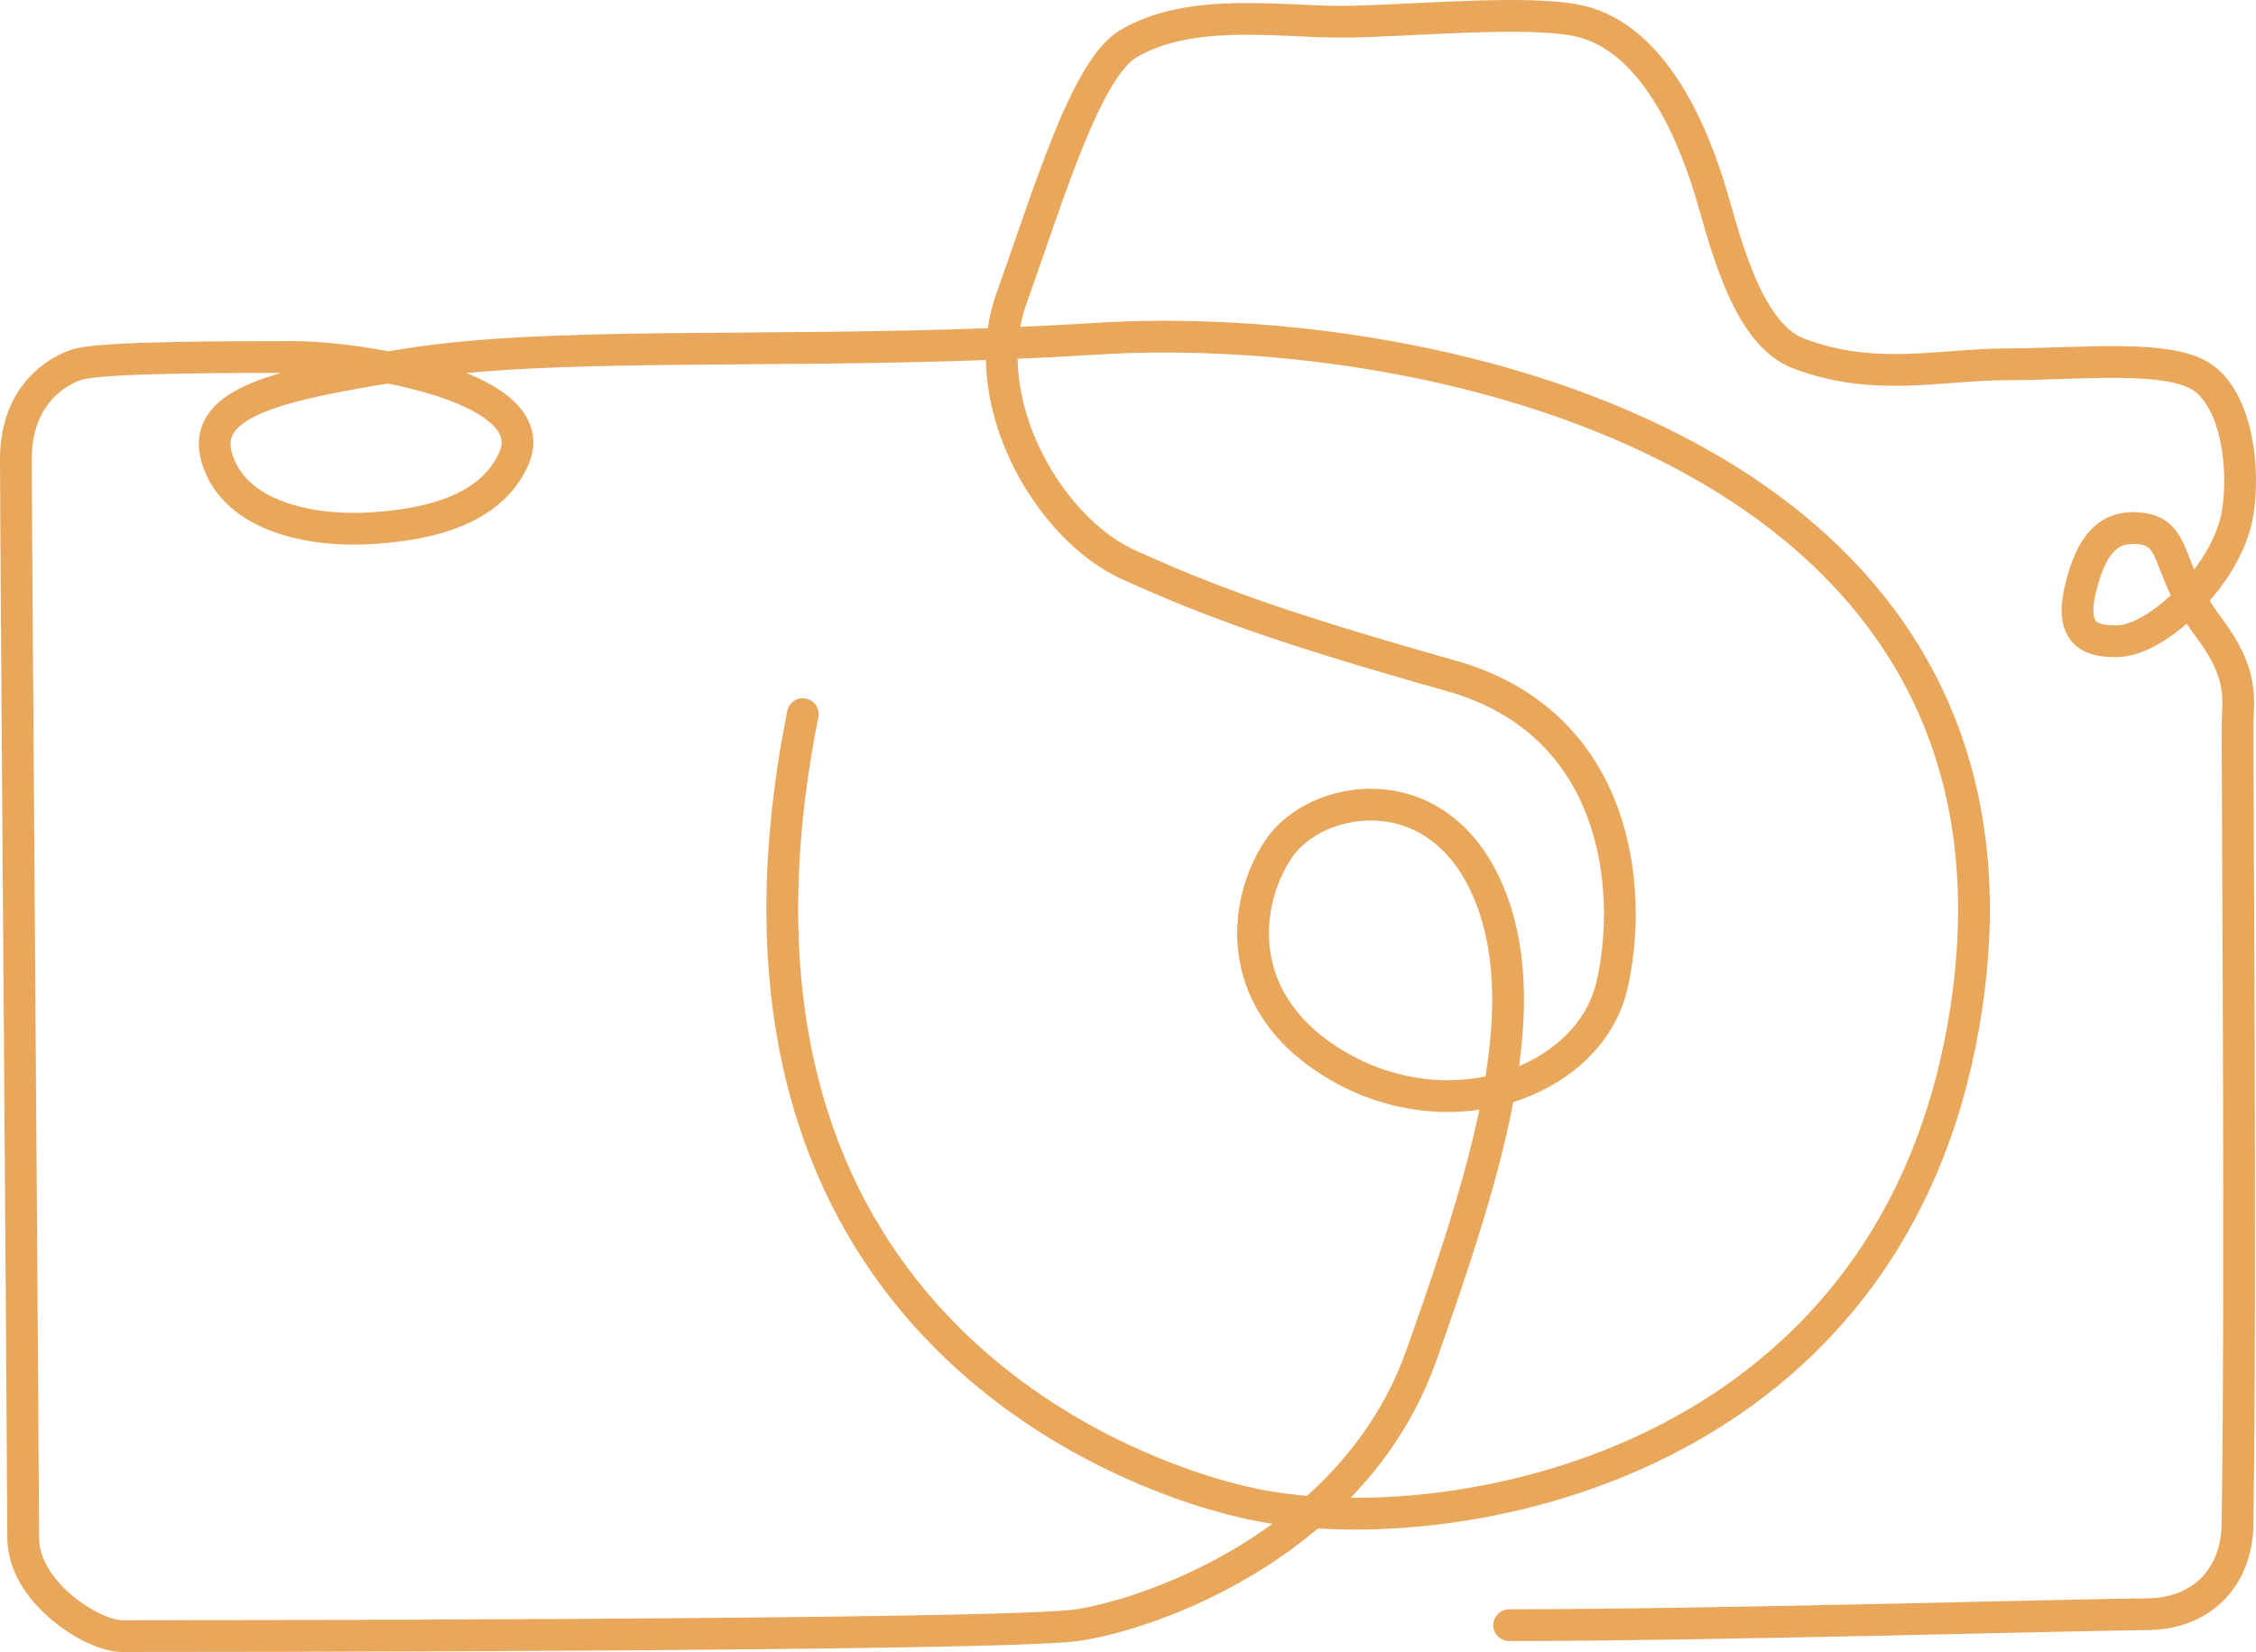
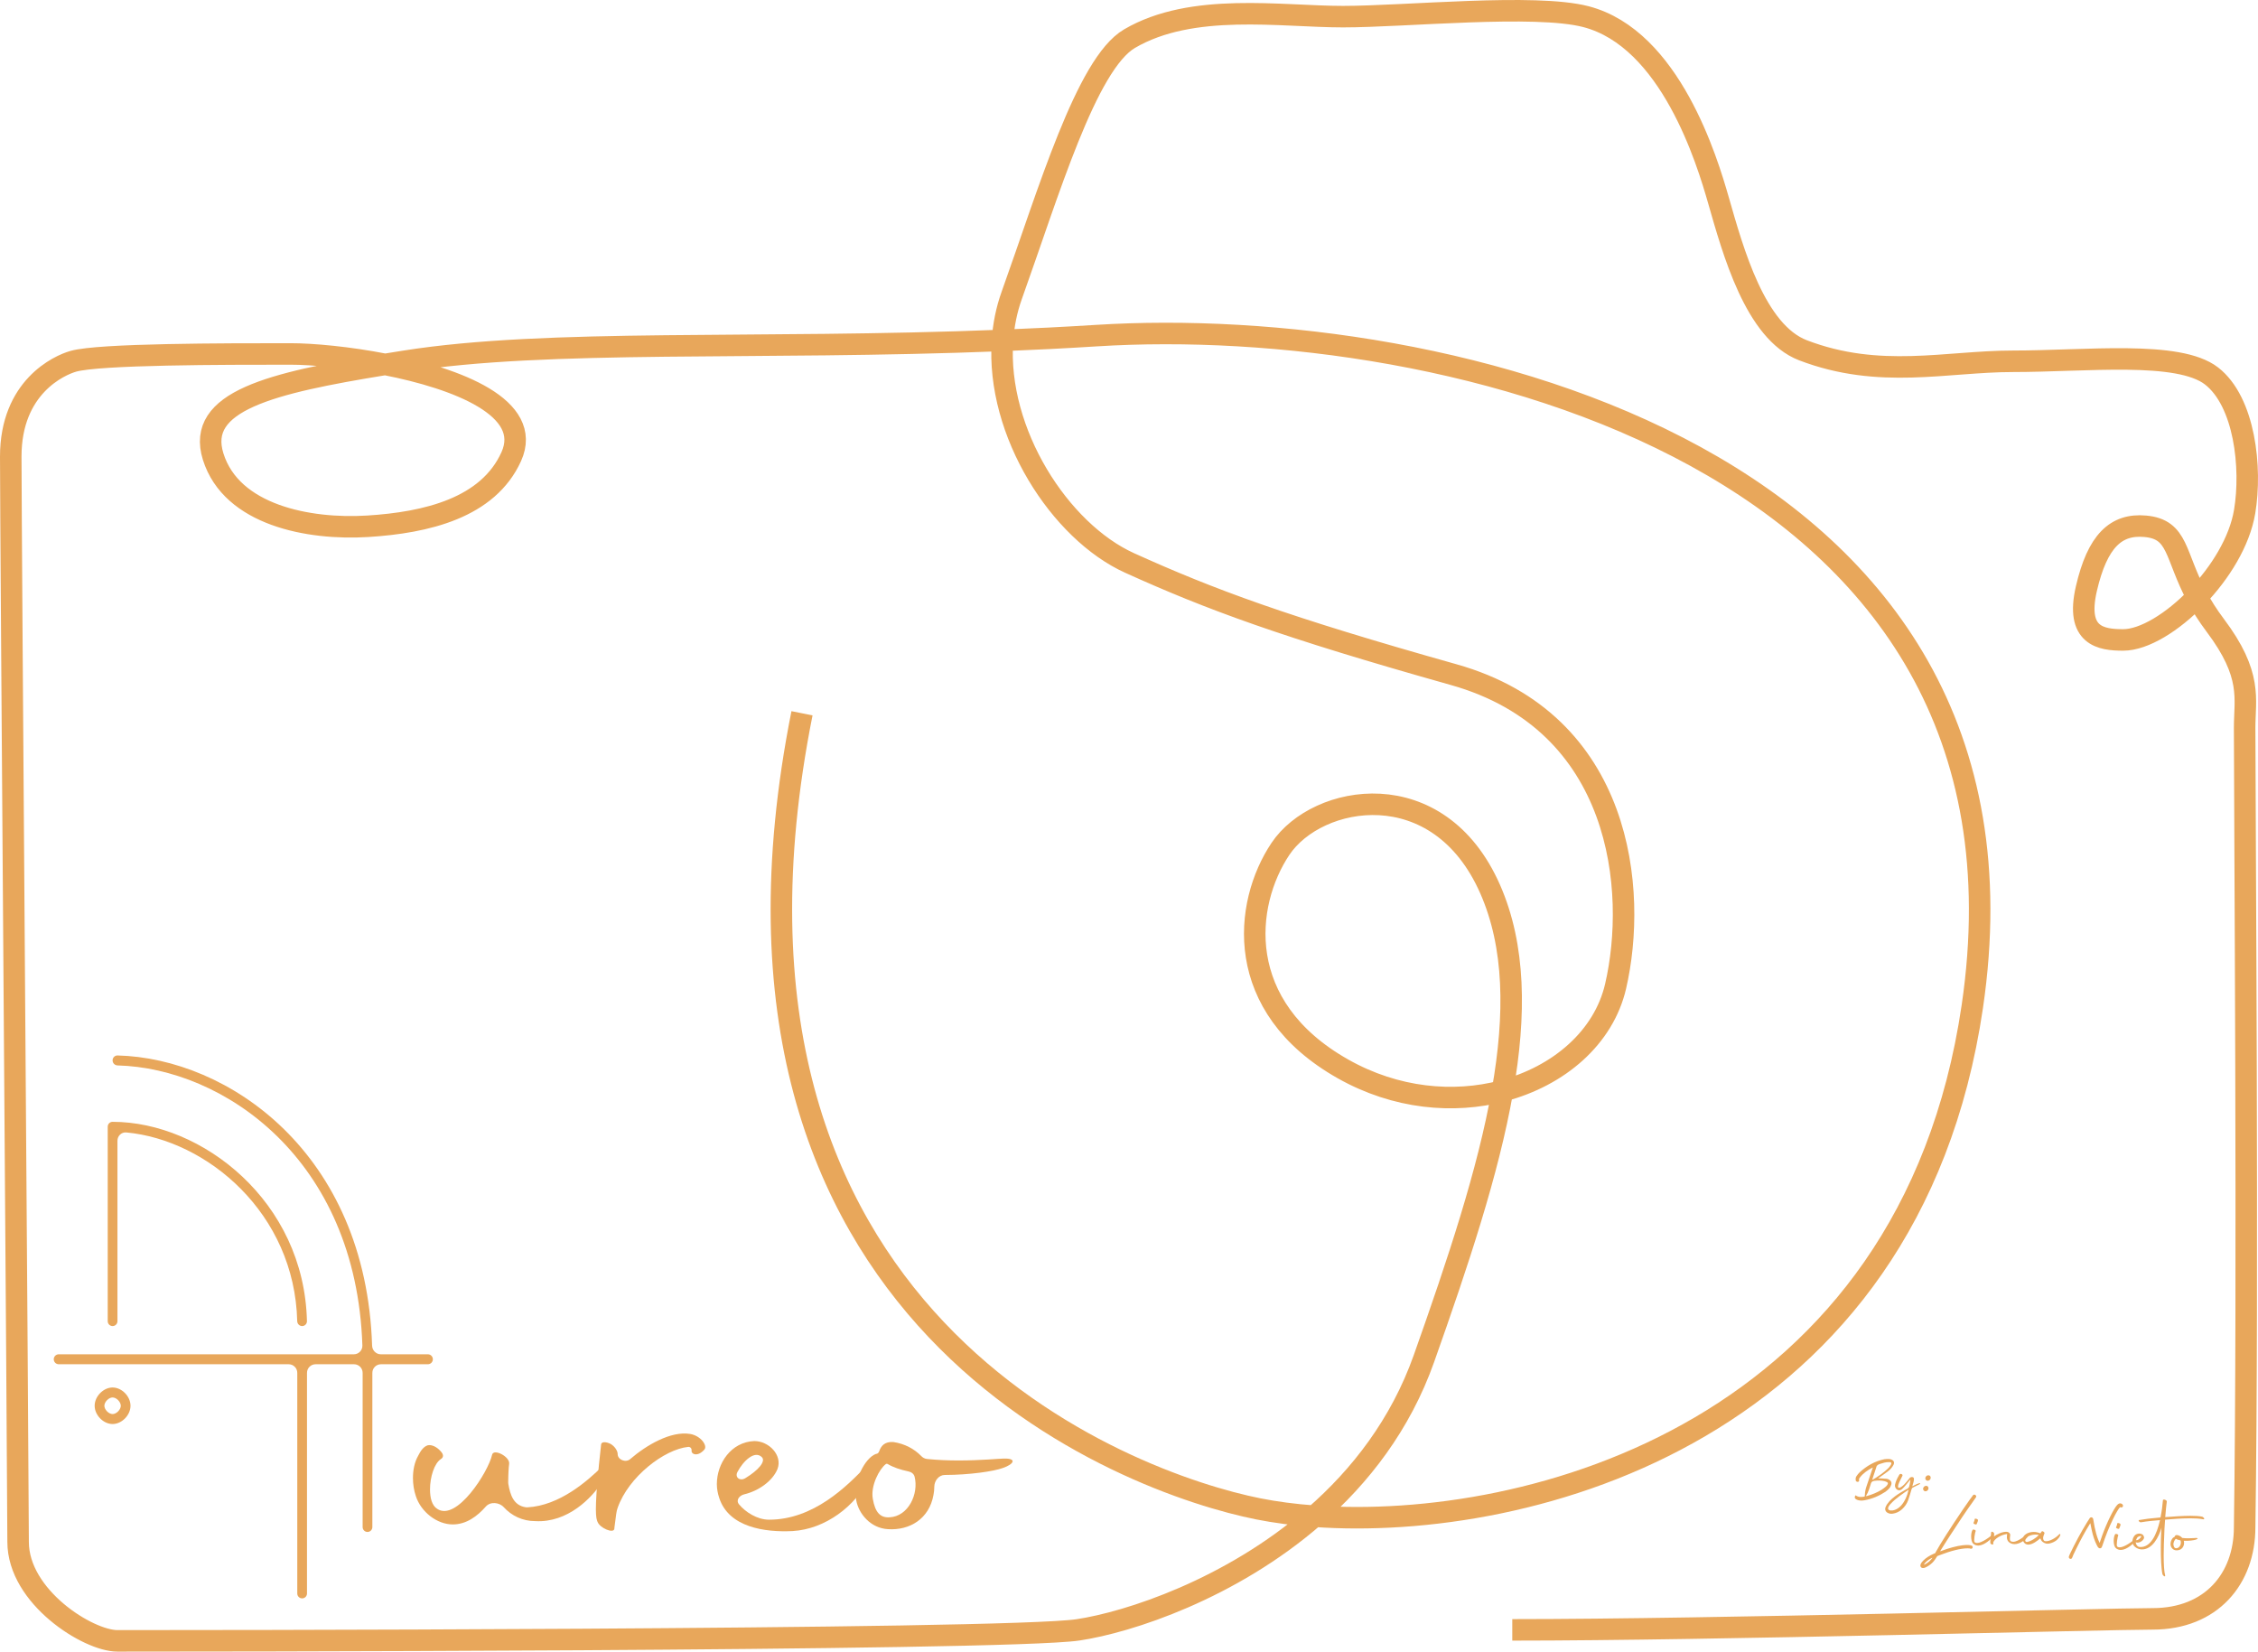
- <svg xmlns="http://www.w3.org/2000/svg" viewBox="0 0 355 260" fill="none">
-   <path d="M126.326 112.395C107.32 207.603 177.584 232.839 197.742 236.853C200.391 237.381 203.342 237.774 206.529 238.004M206.529 238.004C240.053 240.422 299.676 224.795 309.473 158.278C322.143 72.247 227.114 49.879 172.4 53.32C167.41 53.634 162.507 53.878 157.698 54.07M206.529 238.004C193.409 249.428 177.411 254.602 169.521 255.78C158.002 257.501 23.81 257.501 19.202 257.501C14.595 257.501 3.652 250.618 3.652 242.015C3.652 233.412 2.5 83.144 2.5 72.247C2.5 61.35 10.076 57.965 12.291 57.335C16.322 56.188 35.904 56.188 46.271 56.188C49.747 56.188 55.359 56.704 61.089 57.822M206.529 238.004C213.692 231.767 219.998 223.668 223.659 213.338C228.991 198.291 233.715 184.155 235.947 171.476M157.698 54.07C119.152 55.606 86.655 53.766 64.125 57.335C63.095 57.498 62.082 57.66 61.089 57.822M157.698 54.07C156.702 68.502 166.719 83.962 177.584 88.88C190.254 94.615 201.816 98.896 228.309 106.352C254.802 113.808 257.106 140.191 253.65 155.103C251.796 163.107 244.8 169.154 235.947 171.476M157.698 54.07C157.863 51.671 158.333 49.3 159.154 47.011C164.913 30.952 170.832 10.819 177.584 6.864C187.375 1.128 201.197 3.422 210.988 3.422C220.779 3.422 241.021 1.349 249 3.422C262.246 6.864 267.993 26.033 269.733 32.099C272.037 40.129 275.493 52.747 282.98 55.614C294.959 60.203 305.441 57.335 315.808 57.335C327.327 57.335 341.725 55.614 346.908 59.629C352.092 63.644 353.244 73.968 352.092 80.85C351.307 85.538 348.277 90.426 344.643 94.204M61.089 57.822C43.194 60.733 31.448 63.553 34.176 72.247C37.056 81.424 49.151 83.718 58.366 83.144C67.581 82.571 77.199 80.277 80.827 72.247C84.272 64.622 72.449 60.038 61.089 57.822ZM235.947 171.476C238.054 159.507 237.941 148.837 234.025 139.925C225.962 121.572 206.957 125.013 201.197 133.616C195.438 142.219 193.71 158.278 210.988 168.029C219.283 172.709 228.306 173.48 235.947 171.476ZM344.643 94.204C340.822 98.177 336.333 100.924 333.086 100.924C329.63 100.924 325.599 100.351 327.327 92.895C329.055 85.439 331.953 82.729 336.542 83.144C341.786 83.619 341.11 87.631 344.643 94.204ZM344.643 94.204C345.377 95.572 346.294 97.05 347.484 98.63C353.349 106.417 352.092 110.101 352.092 114.689C352.092 127.61 352.668 201.676 352.092 239.721C352.092 247.751 346.908 254.06 337.693 254.06C330.322 254.06 268.965 255.78 237.481 255.78" stroke="#E8A75B" stroke-width="5" stroke-linecap="round" stroke-linejoin="round" />
+ <svg xmlns="http://www.w3.org/2000/svg" width="525" height="384" viewBox="0 0 525 384" fill="none">
+   <path d="M26.177 246.538C26.177 245.898 26.691 245.378 27.33 245.394C52.985 246.033 85.082 267.923 86.518 312.877C86.553 313.972 87.442 314.871 88.538 314.871H99.484C100.124 314.871 100.642 315.389 100.642 316.029C100.642 316.669 100.124 317.187 99.484 317.187H88.574C87.47 317.187 86.574 318.083 86.574 319.187V355.049C86.574 355.673 86.068 356.179 85.444 356.179C84.82 356.179 84.314 355.673 84.314 355.049V319.187C84.314 318.083 83.419 317.187 82.314 317.187H73.379C72.274 317.187 71.379 318.083 71.379 319.187V370.492C71.379 371.116 70.873 371.622 70.249 371.622C69.624 371.622 69.118 371.116 69.118 370.492V319.187C69.118 318.083 68.223 317.187 67.118 317.187H13.658C13.018 317.187 12.5 316.669 12.5 316.029C12.5 315.389 13.018 314.871 13.658 314.871H82.279C83.393 314.871 84.294 313.944 84.257 312.831C82.808 269.285 51.821 248.35 27.33 247.711C26.691 247.694 26.177 247.177 26.177 246.538ZM28.087 326.84C28.087 326.448 27.881 325.956 27.471 325.539C27.06 325.122 26.573 324.908 26.177 324.908C25.782 324.908 25.294 325.122 24.884 325.539C24.473 325.956 24.268 326.448 24.268 326.84C24.268 327.231 24.473 327.723 24.884 328.14C25.294 328.557 25.782 328.769 26.177 328.769C26.573 328.769 27.061 328.557 27.471 328.14C27.881 327.723 28.086 327.231 28.087 326.84ZM26.177 260.823C46.964 260.823 70.735 279.298 71.366 307.172C71.38 307.796 70.873 308.309 70.249 308.309C69.624 308.309 69.12 307.796 69.105 307.173C68.507 282.14 48.227 265.055 29.371 263.291C28.245 263.186 27.307 264.097 27.307 265.228V307.179C27.307 307.803 26.801 308.309 26.177 308.309C25.553 308.309 25.047 307.803 25.047 307.179V261.953C25.047 261.329 25.553 260.823 26.177 260.823ZM30.346 326.84C30.346 327.992 29.791 329.044 29.062 329.785C28.333 330.526 27.301 331.086 26.177 331.086C25.054 331.086 24.022 330.526 23.293 329.785C22.564 329.044 22.008 327.992 22.008 326.84C22.008 325.687 22.564 324.633 23.293 323.892C24.022 323.151 25.054 322.591 26.177 322.591C27.301 322.591 28.333 323.151 29.062 323.892C29.791 324.633 30.346 325.687 30.346 326.84Z" fill="#E8A75B" />
+   <path d="M105.27 354.429C101.634 354.429 97.888 351.566 96.676 347.821C96.235 346.499 96.015 345.067 96.015 343.636C96.015 341.873 96.345 340.001 97.227 338.459C97.778 337.358 98.439 336.366 99.43 336.036C100.312 335.816 101.524 336.366 102.405 337.358C103.287 338.239 103.066 338.9 102.515 339.23C100.973 340.221 99.981 343.415 99.981 346.279C99.981 348.261 100.422 350.024 101.634 350.795C106.151 353.879 113.533 342.204 114.415 338.239C114.745 336.697 118.601 338.679 118.381 340.331C118.274 341.081 118.167 342.767 118.161 344.681C118.16 344.792 118.17 344.902 118.188 345.01C118.627 347.555 119.409 350.055 122.307 350.446C122.406 350.459 122.508 350.462 122.608 350.457C130.079 350.06 136.576 344.377 140.207 340.761C140.274 340.694 140.333 340.622 140.396 340.551C141.29 339.545 141.146 342.71 139.866 344.737C137.662 348.151 132.043 354.099 124.441 353.658C121.479 353.658 118.936 352.402 117.136 350.431C116.073 349.267 114.013 349.08 112.969 350.262C110.983 352.513 108.455 354.429 105.27 354.429Z" fill="#E8A75B" />
+   <path d="M138.92 353.808C138.883 353.71 138.849 353.612 138.814 353.513C138.414 352.388 138.279 349.181 139.753 335.926C139.753 335.155 140.855 335.155 141.956 335.705C142.948 336.256 143.609 337.358 143.609 338.018C143.574 339.385 145.47 340.147 146.506 339.254C150.246 336.029 155.94 332.652 160.466 333.393C163 333.833 164.543 336.146 163.772 337.027C162.229 338.789 160.687 338.129 160.797 337.247C160.856 336.776 160.495 336.356 160.023 336.403C154.468 336.955 146.116 343.369 143.609 350.574C143.286 351.435 143.279 352.086 142.867 355.096C142.848 355.238 142.858 355.387 142.822 355.525C142.559 356.547 139.495 355.303 138.92 353.808Z" fill="#E8A75B" />
+   <path d="M184.3 355.971C177.799 356.302 169.426 355.09 167.222 348.261C166.892 347.27 166.672 346.169 166.672 345.067C166.672 340.221 169.977 335.265 175.376 335.045C178.791 335.045 181.986 338.349 180.774 341.543C179.62 344.382 176.321 346.65 173.066 347.424C171.87 347.708 171.046 348.811 171.828 349.758C173.302 351.542 176.046 353.328 178.791 353.328C189.148 353.328 196.86 345.618 201.488 340.772C204.022 338.129 203.581 340.662 202.039 343.746C198.954 350.134 191.902 355.531 184.3 355.971ZM177.138 338.789C175.479 337.13 172.799 339.664 171.457 342.246C170.803 343.504 172.052 344.425 173.267 343.691C176.35 341.829 178.102 339.752 177.138 338.789Z" fill="#E8A75B" />
+   <path d="M233.123 341.323C231.041 342.08 225.461 342.918 219.668 342.93C218.281 342.932 217.232 344.289 217.23 345.676C217.229 346.309 217.167 346.955 217.037 347.601C216.046 353.108 211.529 355.861 206.46 355.531C202.384 355.31 199.629 351.896 199.078 348.812C198.317 344.244 201.1 339.032 203.61 338.054C203.674 338.029 203.75 338.021 203.817 338.009C204.086 337.961 204.305 337.726 204.396 337.468C204.861 336.143 205.683 335.165 207.672 335.265C210.343 335.66 212.569 336.855 214.192 338.529C214.548 338.895 215.006 339.155 215.514 339.208C218.021 339.47 220.584 339.56 222.877 339.56C228.055 339.56 232.352 339.12 233.344 339.12C236.539 339.01 235.768 340.441 233.123 341.323ZM205.909 340.441C204.477 341.543 202.384 345.398 202.935 348.482C203.486 351.676 204.698 352.887 206.791 352.777C211.245 352.575 213.653 347.259 212.647 343.321C212.482 342.675 211.904 342.25 211.251 342.113C209.32 341.708 207.682 341.151 206.395 340.385C206.238 340.292 206.038 340.313 205.909 340.441Z" fill="#E8A75B" />
+   <path d="M186.47 165.834C158.233 307.339 262.625 344.846 292.573 350.813C296.51 351.597 300.895 352.181 305.629 352.523M305.629 352.523C355.435 356.116 444.019 332.89 458.574 234.029C477.399 106.163 336.213 72.918 254.924 78.032C247.51 78.499 240.225 78.862 233.079 79.147M305.629 352.523C286.136 369.502 262.368 377.192 250.645 378.943C233.532 381.501 34.165 381.501 27.315 381.501H27.314C20.469 381.501 4.211 371.271 4.211 358.485C4.211 345.698 2.5 122.359 2.5 106.163C2.5 89.966 13.755 84.936 17.046 83.999C23.036 82.294 52.129 82.294 67.531 82.294C72.695 82.294 81.033 83.061 89.546 84.723M305.629 352.523C316.271 343.253 325.639 331.215 331.078 315.863C339.002 293.499 346.019 272.489 349.335 253.644M233.079 79.147C175.811 81.43 127.53 78.694 94.057 83.999C92.527 84.242 91.022 84.483 89.546 84.723M233.079 79.147C231.6 100.596 246.483 123.574 262.625 130.883C281.449 139.408 298.627 145.77 337.988 156.852C377.349 167.934 380.772 207.146 375.638 229.309C372.882 241.206 362.488 250.193 349.335 253.644M233.079 79.147C233.325 75.581 234.023 72.058 235.243 68.655C243.8 44.787 252.593 14.863 262.625 8.985C277.171 0.46 297.707 3.87 312.254 3.87C326.8 3.87 356.873 0.789 368.728 3.87C388.409 8.985 396.947 37.476 399.532 46.492C402.955 58.426 408.089 77.18 419.213 81.442C437.01 88.261 452.584 83.999 467.986 83.999C485.1 83.999 506.491 81.442 514.193 87.409C521.894 93.376 523.605 108.72 521.894 118.949C520.728 125.917 516.226 133.181 510.826 138.797M89.546 84.723C62.96 89.049 45.509 93.241 49.562 106.163C53.84 119.802 71.809 123.212 85.5 122.359C99.191 121.507 113.481 118.097 118.872 106.163C123.991 94.83 106.424 88.017 89.546 84.723ZM349.335 253.644C352.465 235.855 352.298 219.996 346.481 206.751C334.501 179.473 306.264 184.587 297.707 197.374C289.15 210.16 286.583 234.029 312.254 248.52C324.577 255.477 337.984 256.622 349.335 253.644ZM510.826 138.797C505.149 144.702 498.481 148.785 493.656 148.785C488.522 148.785 482.533 147.932 485.1 136.851C487.667 125.769 491.973 121.742 498.79 122.359C506.582 123.065 505.578 129.028 510.826 138.797ZM510.826 138.797C511.918 140.829 513.28 143.026 515.048 145.375C523.761 156.948 521.894 162.424 521.894 169.243C521.894 188.447 522.749 298.53 521.894 355.075C521.894 367.009 514.193 376.386 500.502 376.386C489.549 376.386 398.391 378.943 351.615 378.943" stroke-width="5" stroke="#E8A75B" />
+   <path d="M458.723 358.837C458.438 358.528 458.305 357.872 458.305 357.236C458.305 356.638 458.419 356.039 458.628 355.711C458.647 355.615 458.837 355.596 459.065 355.654C459.274 355.731 459.388 355.885 459.369 355.982C459.217 356.136 458.837 358.316 459.122 358.567C459.274 358.683 459.464 358.74 459.673 358.74C460.851 358.74 462.865 357.197 463.436 356.618C463.512 356.541 463.702 356.657 463.474 357.081C463.113 357.757 461.383 359.281 460.072 359.339C459.597 359.358 459.084 359.242 458.723 358.837ZM459.122 354.361C458.894 354.284 458.78 354.11 458.875 354.033C458.913 353.975 459.046 353.589 459.084 353.493L459.122 353.203C459.122 353.088 459.331 353.049 459.521 353.126C459.768 353.184 459.92 353.338 459.882 353.435C459.882 353.512 459.882 353.647 459.825 353.763C459.787 353.859 459.635 354.284 459.578 354.38C459.521 354.457 459.293 354.457 459.122 354.361Z" fill="#E8A75B" />
+   <path d="M462.774 358.76C462.755 358.605 462.736 358.413 462.774 358.181L462.964 356.252C462.964 356.117 463.155 356.097 463.345 356.174C463.497 356.271 463.668 356.445 463.649 356.56L463.611 357.216C464.257 356.734 465.625 356.039 466.689 356.155C467.05 356.194 467.392 356.541 467.392 356.83C467.392 357.158 467.183 357.892 467.43 358.258C467.62 358.413 467.829 358.47 468.077 358.47C469.255 358.47 470.908 356.946 471.516 356.638C471.592 356.599 471.668 357.023 471.383 357.39C470.927 357.988 469.692 359.011 468.362 359.011C467.81 359.011 467.202 358.779 466.86 358.277C466.67 357.988 466.613 357.66 466.613 357.313C466.613 357.101 466.632 356.888 466.67 356.657C465.264 356.811 463.82 357.737 463.459 358.548L463.44 358.991C463.459 359.242 462.793 359.068 462.774 358.76Z" fill="#E8A75B" />
+   <path d="M470.898 358.933C470.518 358.644 470.328 358.277 470.328 357.872C470.328 357.448 470.537 357.023 471.012 356.695C471.525 356.348 472.171 356.174 472.837 356.174C473.369 356.174 473.901 356.29 474.376 356.502H474.395L474.718 356.059C474.832 355.847 475.478 356.271 475.345 356.502C475.25 356.792 475.079 357.139 475.041 357.506C475.022 357.834 475.117 358.22 475.459 358.316C476.428 358.509 478.063 357.525 478.747 356.753C479.07 356.425 479.355 356.908 478.31 357.969C477.834 358.451 476.523 359.068 475.725 358.876C475.098 358.721 474.623 358.355 474.376 357.66C473.844 358.142 472.589 359.126 471.582 359.126C471.335 359.126 471.107 359.068 470.898 358.933ZM471.24 358.509C472.152 358.393 473.388 357.602 474.053 356.888C473.863 356.83 473.597 356.792 473.312 356.792C472.361 356.792 471.107 357.158 470.898 358.046C470.841 358.277 470.955 358.49 471.24 358.509Z" fill="#E8A75B" />
+   <path d="M491.869 359.852C491.584 359.544 491.451 358.888 491.451 358.251C491.451 357.653 491.565 357.055 491.774 356.727C491.793 356.63 491.983 356.611 492.211 356.669C492.42 356.746 492.535 356.901 492.515 356.997C492.363 357.151 491.983 359.331 492.268 359.582C492.42 359.698 492.61 359.756 492.82 359.756C493.998 359.756 496.012 358.212 496.582 357.634C496.658 357.556 496.848 357.672 496.62 358.097C496.259 358.772 494.53 360.296 493.219 360.354C492.743 360.373 492.23 360.258 491.869 359.852ZM492.268 355.376C492.04 355.299 491.926 355.126 492.021 355.048C492.059 354.99 492.192 354.605 492.23 354.508L492.268 354.219C492.268 354.103 492.478 354.064 492.667 354.142C492.914 354.199 493.066 354.354 493.028 354.45C493.028 354.527 493.028 354.663 492.971 354.778C492.934 354.875 492.781 355.299 492.724 355.396C492.667 355.473 492.439 355.473 492.268 355.376Z" fill="#E8A75B" />
+   <path d="M503.661 352.714C505.276 352.598 507.443 352.425 509.305 352.425C510.388 352.425 511.376 352.482 512.06 352.637C512.231 352.714 512.422 352.907 512.498 353.023C512.516 353.177 512.422 353.254 512.269 353.235C511.414 353.061 510.35 353.003 509.21 353.003C507.176 353.003 504.953 353.196 503.509 353.312C503.471 353.312 503.433 353.331 503.395 353.331C503.281 354.817 503.205 356.225 503.205 356.746C503.148 358 503.072 359.891 503.072 361.685C503.072 363.595 503.167 365.428 503.414 366.296C503.49 366.721 502.939 366.412 502.787 366.026C502.483 364.656 502.406 362.071 502.406 359.872C502.406 358.405 502.445 357.093 502.483 356.457L502.559 355.203C501.97 357.267 500.468 360.335 497.903 360.238C496.972 360.2 495.812 359.505 495.812 358.502C495.736 357.962 496.059 357.248 496.382 356.939C496.61 356.727 496.99 356.553 497.408 356.553C497.618 356.553 497.846 356.611 498.074 356.727C498.34 356.862 498.454 357.19 498.511 357.383C498.625 357.904 497.542 358.965 496.553 358.579C496.61 358.83 496.667 359.061 496.819 359.254C496.972 359.505 497.2 359.659 497.542 359.679C500.031 359.833 501.456 356.785 502.217 353.428C500.696 353.544 499.271 353.679 497.808 353.929C497.447 353.987 497.047 353.486 497.371 353.408C498.682 353.177 500.031 353.003 502.331 352.81C502.616 351.421 502.805 350.013 502.901 348.778C502.958 348.469 503.851 348.759 503.794 349.125C503.68 349.878 503.547 351.306 503.433 352.733C503.509 352.733 503.585 352.733 503.661 352.714ZM497.884 357.151C497.086 357.055 496.781 357.634 496.61 358.077C497.047 358.232 497.808 357.556 497.884 357.151Z" fill="#E8A75B" />
+   <path d="M510.559 357.962C510.14 358.116 508.905 358.29 507.746 358.232C507.822 358.483 507.841 358.772 507.784 359.061C507.613 360.026 506.834 360.508 505.96 360.45C505.256 360.412 504.781 359.814 504.686 359.274C504.553 358.463 505.047 357.537 505.484 357.383C505.522 357.383 505.541 357.364 505.579 357.364C505.655 357.093 505.789 356.881 506.168 356.901C506.682 356.978 507.1 357.229 507.385 357.576C507.86 357.634 508.354 357.653 508.791 357.653C509.684 357.653 510.425 357.576 510.596 357.576C511.148 357.556 511.015 357.807 510.559 357.962ZM505.864 357.807C505.618 358 505.256 358.676 505.351 359.216C505.447 359.775 505.655 359.987 506.017 359.968C506.853 359.93 507.271 358.83 506.967 358.135C506.53 358.058 506.168 357.942 505.903 357.769L505.864 357.807Z" fill="#E8A75B" />
+   <path d="M458.908 347.521C458.869 347.533 458.804 347.571 458.77 347.601C458.661 347.699 457.291 349.629 456.369 350.985C453.608 355.051 451.074 359.024 450.12 360.778L449.934 361.119L449.615 361.25C448.649 361.654 447.783 362.211 447.175 362.829C446.602 363.408 446.404 363.845 446.542 364.217C446.597 364.357 446.743 364.5 446.874 364.535C447.01 364.576 447.257 364.568 447.435 364.525C447.771 364.438 448.411 364.071 448.864 363.707C449.445 363.238 449.774 362.841 450.354 361.913L450.429 361.792L450.997 361.571C453.588 360.56 455.87 359.998 457.437 359.987C457.853 359.985 457.909 359.99 458.043 360.04C458.231 360.11 458.362 360.11 458.488 360.038C458.616 359.965 458.678 359.844 458.666 359.689C458.641 359.383 458.406 359.267 457.699 359.217C457.37 359.192 456.79 359.214 456.337 359.27C454.975 359.433 453.044 359.942 451.418 360.57C451.242 360.638 451.094 360.69 451.089 360.685C451.084 360.68 451.247 360.409 451.45 360.08C451.798 359.513 452.038 359.132 452.594 358.268C452.728 358.065 453.015 357.616 453.235 357.272C455.022 354.481 457.477 350.836 458.688 349.177C459.227 348.439 459.422 348.158 459.454 348.081C459.588 347.759 459.247 347.413 458.908 347.521ZM449.259 362.256C449.163 362.415 448.804 362.809 448.582 363.007C448.199 363.348 447.625 363.715 447.393 363.77L447.324 363.787L447.366 363.705C447.524 363.391 448.008 362.929 448.56 362.568C448.76 362.437 449.237 362.179 449.282 362.179C449.296 362.179 449.287 362.214 449.259 362.256Z" fill="#E8A75B" />
+   <path d="M492.752 349.558C492.583 349.613 492.448 349.709 492.28 349.879C491.473 350.713 489.835 354.041 488.764 357.027C488.692 357.228 488.531 357.695 488.405 358.066C488.22 358.614 488.173 358.734 488.153 358.694C488.114 358.619 487.911 358.142 487.825 357.918C487.523 357.15 487.231 356.116 487.011 355.032C486.898 354.48 486.739 353.579 486.7 353.275C486.665 353.007 486.542 352.846 486.324 352.788C486.168 352.746 486.032 352.791 485.909 352.921C485.783 353.057 484.856 354.568 484.203 355.697C483.55 356.827 482.957 357.931 482.166 359.477C481.437 360.908 481.056 361.726 481.014 361.952C480.959 362.248 481.229 362.501 481.521 362.426C481.679 362.384 481.785 362.268 481.832 362.082C481.889 361.864 482.082 361.435 482.67 360.228C483.753 358.011 484.907 355.898 485.899 354.317C486.002 354.154 486.017 354.138 486.027 354.191C486.43 356.342 486.69 357.308 487.187 358.521C487.357 358.937 487.629 359.487 487.755 359.67C487.951 359.951 488.218 360.054 488.455 359.939C488.613 359.861 488.687 359.746 488.798 359.409C489.634 356.902 490.331 355.165 491.298 353.175C491.691 352.367 491.881 352.005 492.195 351.468C492.655 350.682 492.954 350.306 493.028 350.426C493.058 350.474 493.234 350.504 493.335 350.477C493.456 350.444 493.597 350.291 493.619 350.168C493.674 349.874 493.365 349.555 493.006 349.533C492.92 349.528 492.811 349.538 492.752 349.558Z" fill="#E8A75B" />
+   <path d="M431.428 347.649C432.088 348.141 432.784 348.105 433.54 347.949C433.564 347.805 433.588 347.673 433.6 347.541C433.612 346.893 433.744 346.269 433.948 345.657C434.416 344.265 434.884 342.873 435.352 341.481C435.388 341.409 435.412 341.325 435.436 341.241C435.4 341.229 435.376 341.205 435.376 341.217C434.248 341.805 433.216 342.501 432.436 343.521C432.304 343.677 432.172 343.857 432.244 344.097C432.304 344.313 432.208 344.469 432.004 344.529C431.824 344.577 431.524 344.433 431.476 344.241C431.44 344.025 431.44 343.785 431.476 343.569C431.512 343.413 431.608 343.257 431.704 343.125C431.908 342.849 432.1 342.573 432.352 342.345C434.008 340.821 435.892 339.729 438.112 339.273C438.496 339.201 438.904 339.213 439.3 339.225C439.48 339.225 439.66 339.297 439.828 339.369C440.356 339.597 440.512 340.065 440.248 340.581C439.948 341.169 439.492 341.661 438.976 342.069C438.364 342.537 437.728 342.969 437.104 343.413C436.996 343.497 436.876 343.581 436.672 343.713C436.948 343.713 437.128 343.713 437.308 343.725C437.764 343.749 438.22 343.773 438.676 343.821C438.868 343.845 439.06 343.929 439.228 344.025C439.672 344.253 439.888 344.709 439.732 345.189C439.648 345.477 439.504 345.765 439.312 345.993C439.036 346.305 438.712 346.605 438.364 346.845C436.876 347.817 435.268 348.501 433.504 348.813C433 348.909 432.496 348.921 432.004 348.777C431.848 348.729 431.68 348.669 431.548 348.585C431.188 348.345 431.14 348.081 431.428 347.649ZM433.864 347.781C433.888 347.805 433.9 347.829 433.924 347.853C434.008 347.841 434.092 347.817 434.176 347.793C435.316 347.469 436.408 347.013 437.416 346.413C437.812 346.173 438.172 345.885 438.52 345.585C438.664 345.465 438.784 345.285 438.88 345.117C439.012 344.865 438.976 344.721 438.724 344.589C438.544 344.493 438.352 344.421 438.16 344.373C437.38 344.181 436.588 344.193 435.796 344.301C435.664 344.313 435.532 344.373 435.4 344.421C435.22 344.493 435.112 344.613 435.04 344.805C434.716 345.825 434.452 346.869 433.864 347.781ZM435.292 344.061C436.264 343.617 438.28 342.153 439 341.397C439.204 341.181 439.396 340.965 439.552 340.713C439.66 340.545 439.792 340.305 439.744 340.149C439.66 339.909 439.36 339.945 439.132 339.945C438.4 339.921 437.728 340.173 437.032 340.389C436.588 340.533 436.288 340.761 436.216 341.241C436.18 341.409 436.108 341.565 436.06 341.721C435.808 342.477 435.568 343.233 435.292 344.061Z" fill="#E8A75B" />
+   <path d="M444.225 343.473C444.585 343.329 444.981 343.413 445.005 343.821C445.041 344.325 444.741 345.129 444.621 345.573C444.933 345.429 445.401 345.177 445.677 345.045C445.965 344.913 446.469 344.733 446.457 344.925C446.481 345.009 446.157 345.165 445.965 345.249C445.557 345.453 445.161 345.669 444.741 345.861C444.549 345.945 444.477 346.149 444.417 346.353C444.177 347.169 443.949 347.997 443.661 348.789C443.361 349.629 442.869 350.325 442.221 350.913C441.585 351.477 440.865 351.825 440.037 351.933C439.641 351.981 439.245 351.933 438.885 351.729C438.381 351.453 438.189 350.949 438.417 350.385C439.233 348.453 441.801 347.049 443.469 346.125C443.685 345.993 443.817 345.861 443.877 345.681C443.997 345.345 444.033 344.985 444.093 344.697C444.165 344.337 444.213 343.989 444.081 344.097C443.613 344.661 442.797 345.729 442.245 346.209C441.309 347.013 440.421 345.945 440.613 345.177C440.781 344.445 441.009 343.893 441.525 343.005C441.633 342.777 441.837 342.585 442.113 342.717C442.413 342.873 442.389 343.017 442.269 343.233C442.053 343.641 441.825 344.097 441.621 344.553C440.781 346.425 441.765 346.137 442.797 345.081C443.205 344.661 443.625 344.121 444.009 343.653C444.057 343.569 444.129 343.509 444.225 343.473ZM443.769 346.341C442.353 347.325 440.769 348.357 439.605 349.629C438.765 350.493 438.657 351.321 440.049 351.177C440.709 351.081 441.273 350.757 441.777 350.289C442.809 349.329 443.481 347.697 443.769 346.341Z" fill="#E8A75B" />
+   <path d="M448.328 343.005C448.676 342.993 448.892 343.221 448.904 343.569C448.904 343.941 448.58 344.277 448.208 344.277C447.92 344.289 447.656 344.025 447.644 343.725C447.632 343.365 447.968 343.005 448.328 343.005ZM447.812 345.453C448.16 345.441 448.376 345.669 448.388 346.017C448.388 346.389 448.064 346.725 447.692 346.725C447.404 346.737 447.14 346.473 447.128 346.173C447.116 345.813 447.452 345.453 447.812 345.453Z" fill="#E8A75B" />
</svg>
